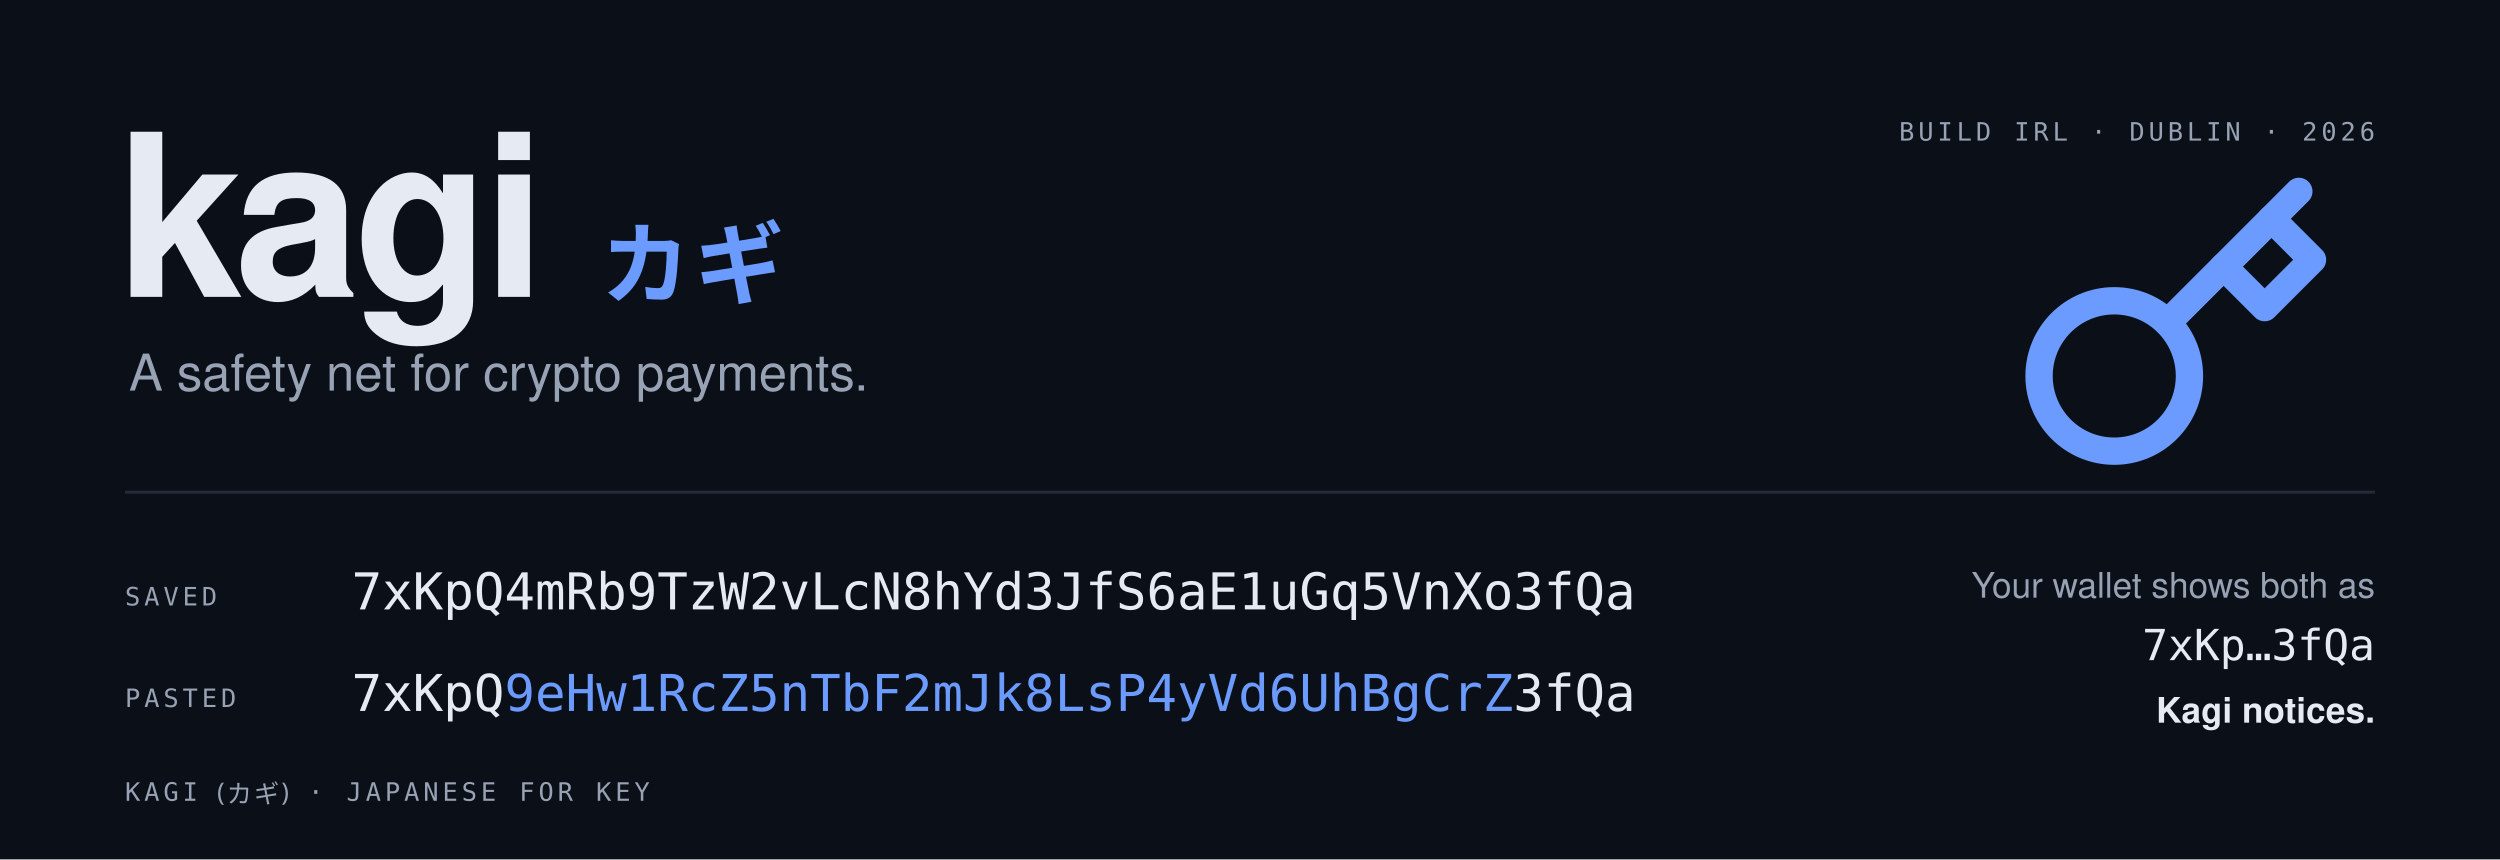
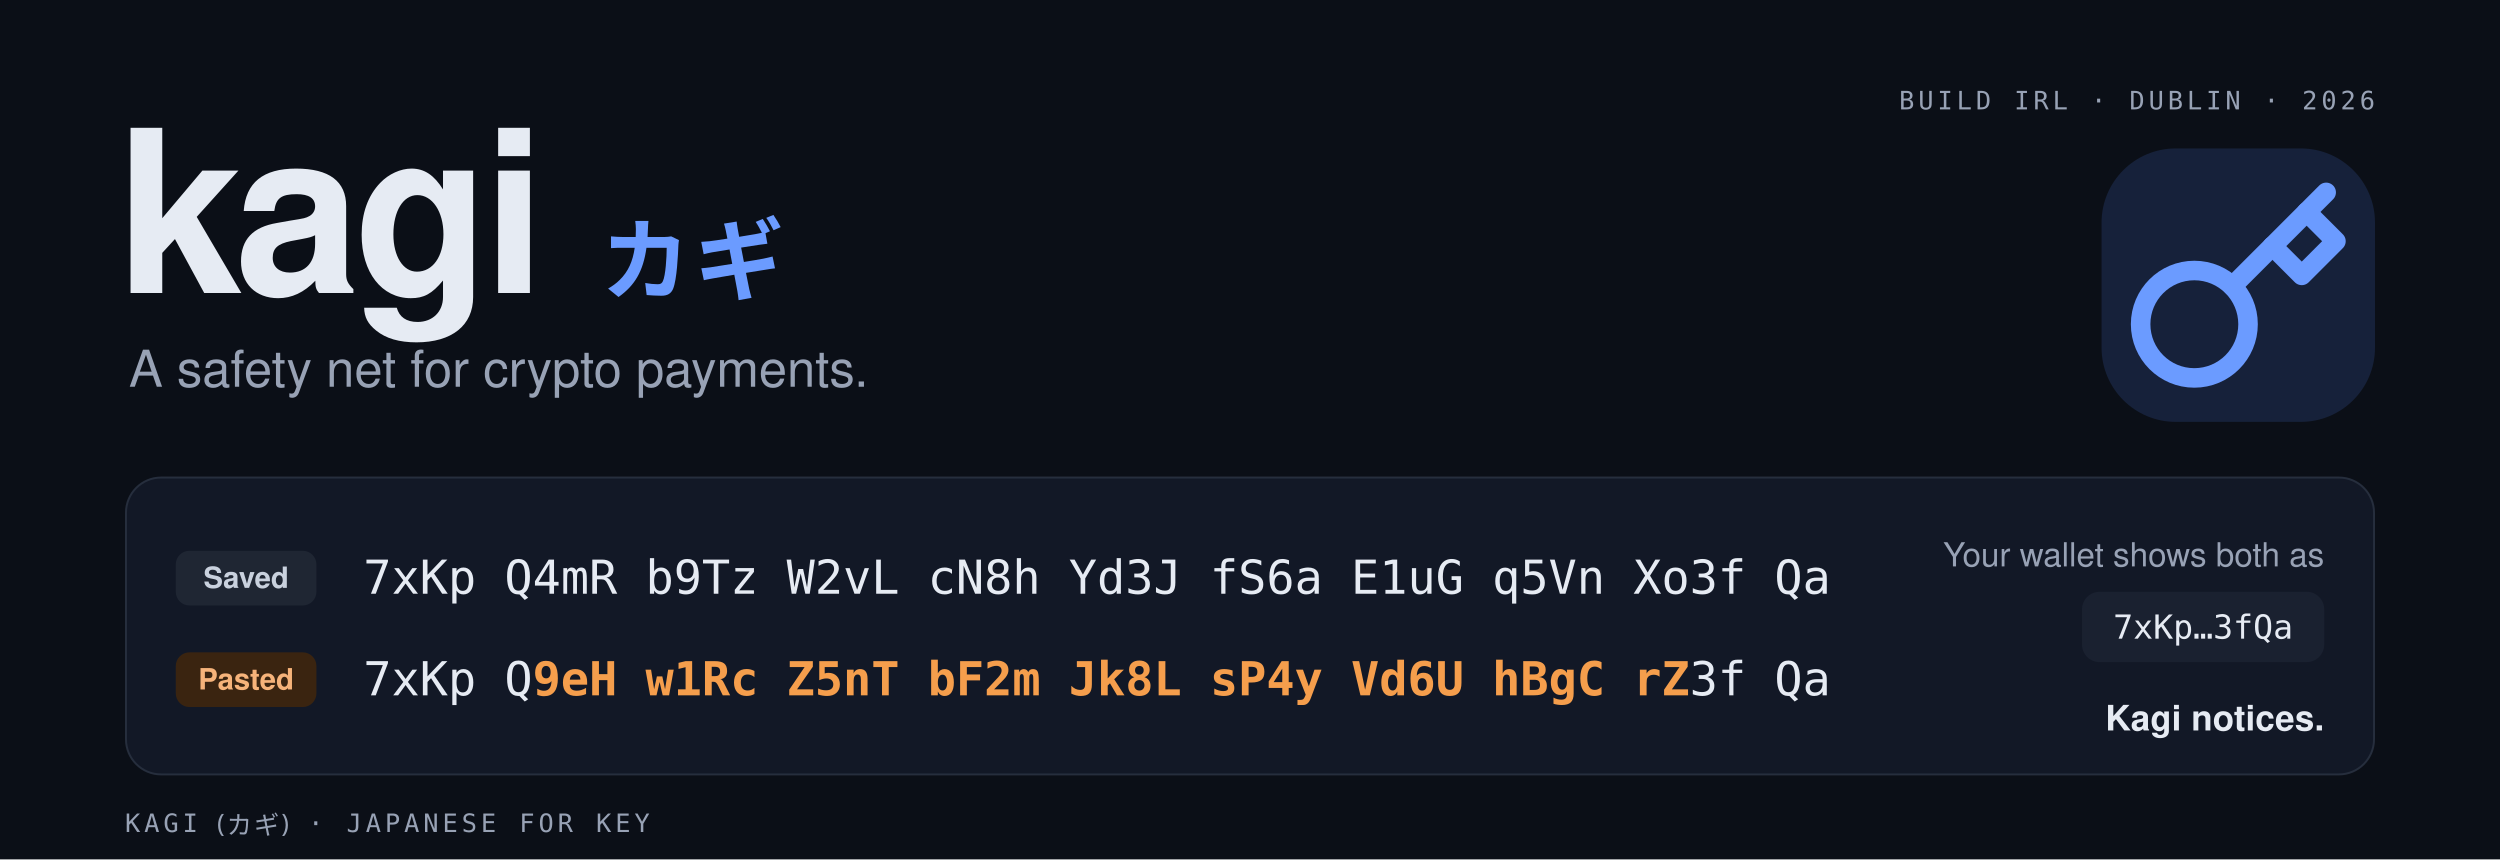
<svg xmlns="http://www.w3.org/2000/svg" width="1280" height="440" viewBox="0 0 1280 440" role="img" aria-label="Kagi (カギ). A safety net for crypto payments.">
  <rect width="1280" height="440" fill="#0B0F17" />
-   <text x="1216" y="72" text-anchor="end" font-family="ui-monospace, SFMono-Regular, Menlo, Consolas, monospace" font-size="13" letter-spacing="2" fill="#98A2B5">BUILD IRL · DUBLIN · 2026</text>
-   <text x="60" y="152" font-family="-apple-system, BlinkMacSystemFont, 'Segoe UI', Helvetica, Arial, sans-serif" font-size="116" font-weight="800" letter-spacing="-4" fill="#E6EBF3">kagi<tspan dx="28" font-family="'Hiragino Sans', 'Yu Gothic UI', 'Yu Gothic', Meiryo, 'Noto Sans JP', sans-serif" font-size="46" font-weight="700" letter-spacing="2" fill="#6B9BFF">カギ</tspan>
+   <text x="1216" y="56" text-anchor="end" font-family="'Geist Mono', ui-monospace, SFMono-Regular, Menlo, Consolas, monospace" font-size="13" letter-spacing="2" fill="#98A2B5">BUILD IRL · DUBLIN · 2026</text>
+   <text x="60" y="150" font-family="Geist, -apple-system, BlinkMacSystemFont, 'Segoe UI', Helvetica, Arial, sans-serif" font-size="116" font-weight="800" letter-spacing="-4" fill="#E6EBF3">kagi<tspan dx="28" font-family="'Hiragino Sans', 'Yu Gothic UI', 'Yu Gothic', Meiryo, 'Noto Sans JP', sans-serif" font-size="46" font-weight="700" letter-spacing="2" fill="#6B9BFF">カギ</tspan>
  </text>
-   <text x="66" y="200" font-family="-apple-system, BlinkMacSystemFont, 'Segoe UI', Helvetica, Arial, sans-serif" font-size="26" fill="#98A2B5">A safety net for crypto payments.</text>
-   <g transform="translate(1030 84) scale(7)" fill="none" stroke="#6B9BFF" stroke-width="2" stroke-linecap="round" stroke-linejoin="round">
+   <text x="66" y="198" font-family="Geist, -apple-system, BlinkMacSystemFont, 'Segoe UI', Helvetica, Arial, sans-serif" font-size="26" fill="#98A2B5">A safety net for crypto payments.</text>
+   <rect x="1076" y="76" width="140" height="140" rx="38" fill="#16213A" />
+   <g transform="translate(1086 88.5) scale(5)" fill="none" stroke="#6B9BFF" stroke-width="2" stroke-linecap="round" stroke-linejoin="round">
    <circle cx="7.5" cy="15.5" r="5.5" />
    <path d="M21 2l-9.6 9.6" />
    <path d="M15.5 7.5l3 3L22 7l-3-3" />
  </g>
-   <line x1="64" y1="252" x2="1216" y2="252" stroke="#232B3A" stroke-width="1.5" />
-   <g font-family="ui-monospace, SFMono-Regular, Menlo, Consolas, monospace">
-     <text x="64" y="310" font-size="13" letter-spacing="2" fill="#98A2B5">SAVED</text>
-     <text x="180" y="312" font-size="26" fill="#E6EBF3">7xKpQ4mRb9TzW2vLcN8hYd3JfS6aE1uGq5VnXo3fQa</text>
-     <text x="64" y="362" font-size="13" letter-spacing="2" fill="#98A2B5">PASTED</text>
-     <text x="180" y="364" font-size="26" fill="#E6EBF3">7xKpQ<tspan fill="#6B9BFF">9eHw1RcZ5nTbF2mJk8LsP4yVd6UhBgCrZ</tspan>3fQa</text>
+   <rect x="64.5" y="244.5" width="1151" height="152" rx="18" fill="#121826" stroke="#262E3D" />
+   <g font-family="Geist, -apple-system, BlinkMacSystemFont, 'Segoe UI', Helvetica, Arial, sans-serif" font-size="15" font-weight="600" text-anchor="middle">
+     <rect x="90" y="282" width="72" height="28" rx="7" fill="#1F2633" />
+     <text x="126" y="301" fill="#C9D1DE">Saved</text>
+     <rect x="90" y="334" width="72" height="28" rx="7" fill="#3A2410" />
+     <text x="126" y="353" fill="#F6B37A">Pasted</text>
  </g>
-   <g text-anchor="end">
-     <text x="1216" y="306" font-family="-apple-system, BlinkMacSystemFont, 'Segoe UI', Helvetica, Arial, sans-serif" font-size="18" fill="#98A2B5">Your wallet shows both as</text>
-     <text x="1216" y="338" font-family="ui-monospace, SFMono-Regular, Menlo, Consolas, monospace" font-size="22" fill="#E6EBF3">7xKp…3fQa</text>
-     <text x="1216" y="370" font-family="-apple-system, BlinkMacSystemFont, 'Segoe UI', Helvetica, Arial, sans-serif" font-size="18" font-weight="700" fill="#E6EBF3">Kagi notices.</text>
+   <g font-family="'Geist Mono', ui-monospace, SFMono-Regular, Menlo, Consolas, monospace" font-size="24" fill="#E6EBF3">
+     <text x="186" y="304">7xKp Q4mR b9Tz W2vL cN8h Yd3J fS6a E1uG q5Vn Xo3f Qa</text>
+     <text x="186" y="356">7xKp Q<tspan fill="#F59E4C" font-weight="600">9eH w1Rc Z5nT bF2m Jk8L sP4y Vd6U hBgC rZ</tspan>3f Qa</text>
  </g>
-   <text x="64" y="410" font-family="ui-monospace, SFMono-Regular, Menlo, Consolas, monospace" font-size="13" letter-spacing="2" fill="#98A2B5">KAGI <tspan font-family="'Hiragino Sans', 'Yu Gothic UI', 'Yu Gothic', Meiryo, 'Noto Sans JP', sans-serif" letter-spacing="1">(カギ)</tspan> · JAPANESE FOR KEY</text>
+   <g font-family="Geist, -apple-system, BlinkMacSystemFont, 'Segoe UI', Helvetica, Arial, sans-serif" text-anchor="end">
+     <text x="1190" y="290" font-size="17" fill="#98A2B5">Your wallet shows both as</text>
+     <rect x="1066" y="303" width="124" height="36" rx="9" fill="#1A2130" />
+     <text x="1128" y="327" font-family="'Geist Mono', ui-monospace, SFMono-Regular, Menlo, Consolas, monospace" font-size="17" fill="#E6EBF3" text-anchor="middle">7xKp…3fQa</text>
+     <text x="1190" y="374" font-size="18" font-weight="700" fill="#E6EBF3">Kagi notices.</text>
+   </g>
+   <text x="64" y="426" font-family="'Geist Mono', ui-monospace, SFMono-Regular, Menlo, Consolas, monospace" font-size="13" letter-spacing="2" fill="#98A2B5">KAGI <tspan font-family="'Hiragino Sans', 'Yu Gothic UI', 'Yu Gothic', Meiryo, 'Noto Sans JP', sans-serif" letter-spacing="1">(カギ)</tspan> · JAPANESE FOR KEY</text>
</svg>
